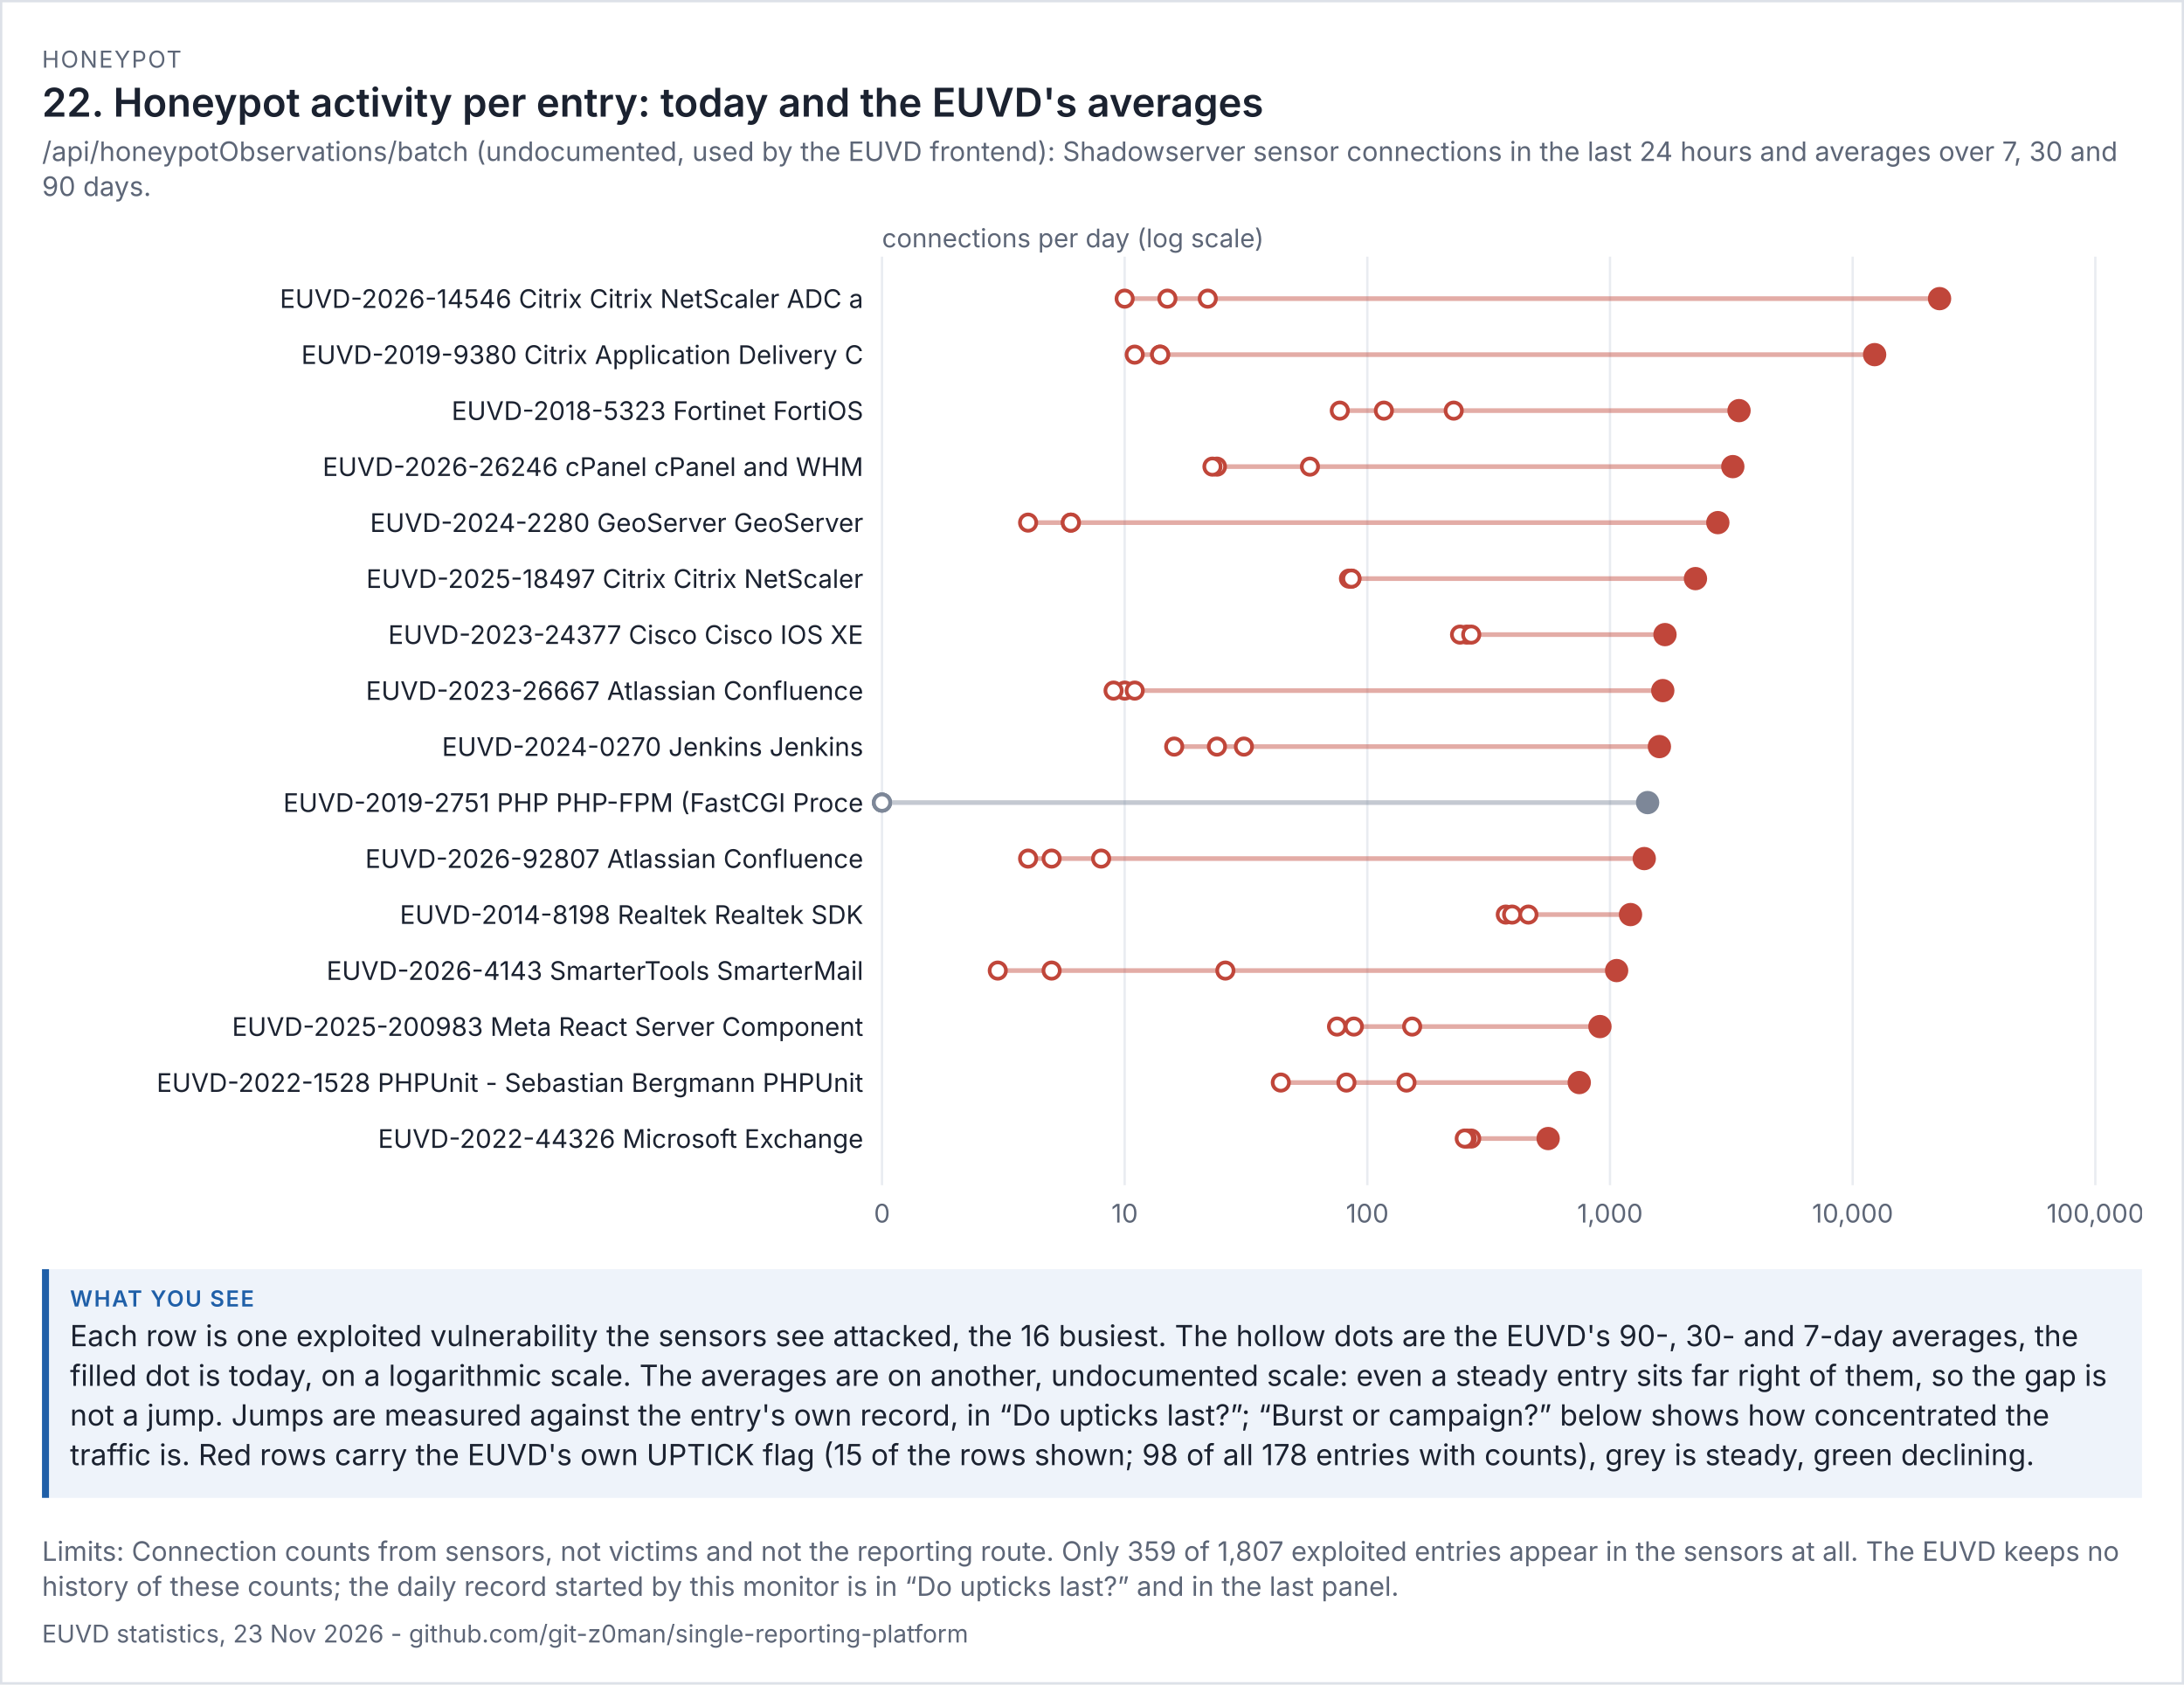
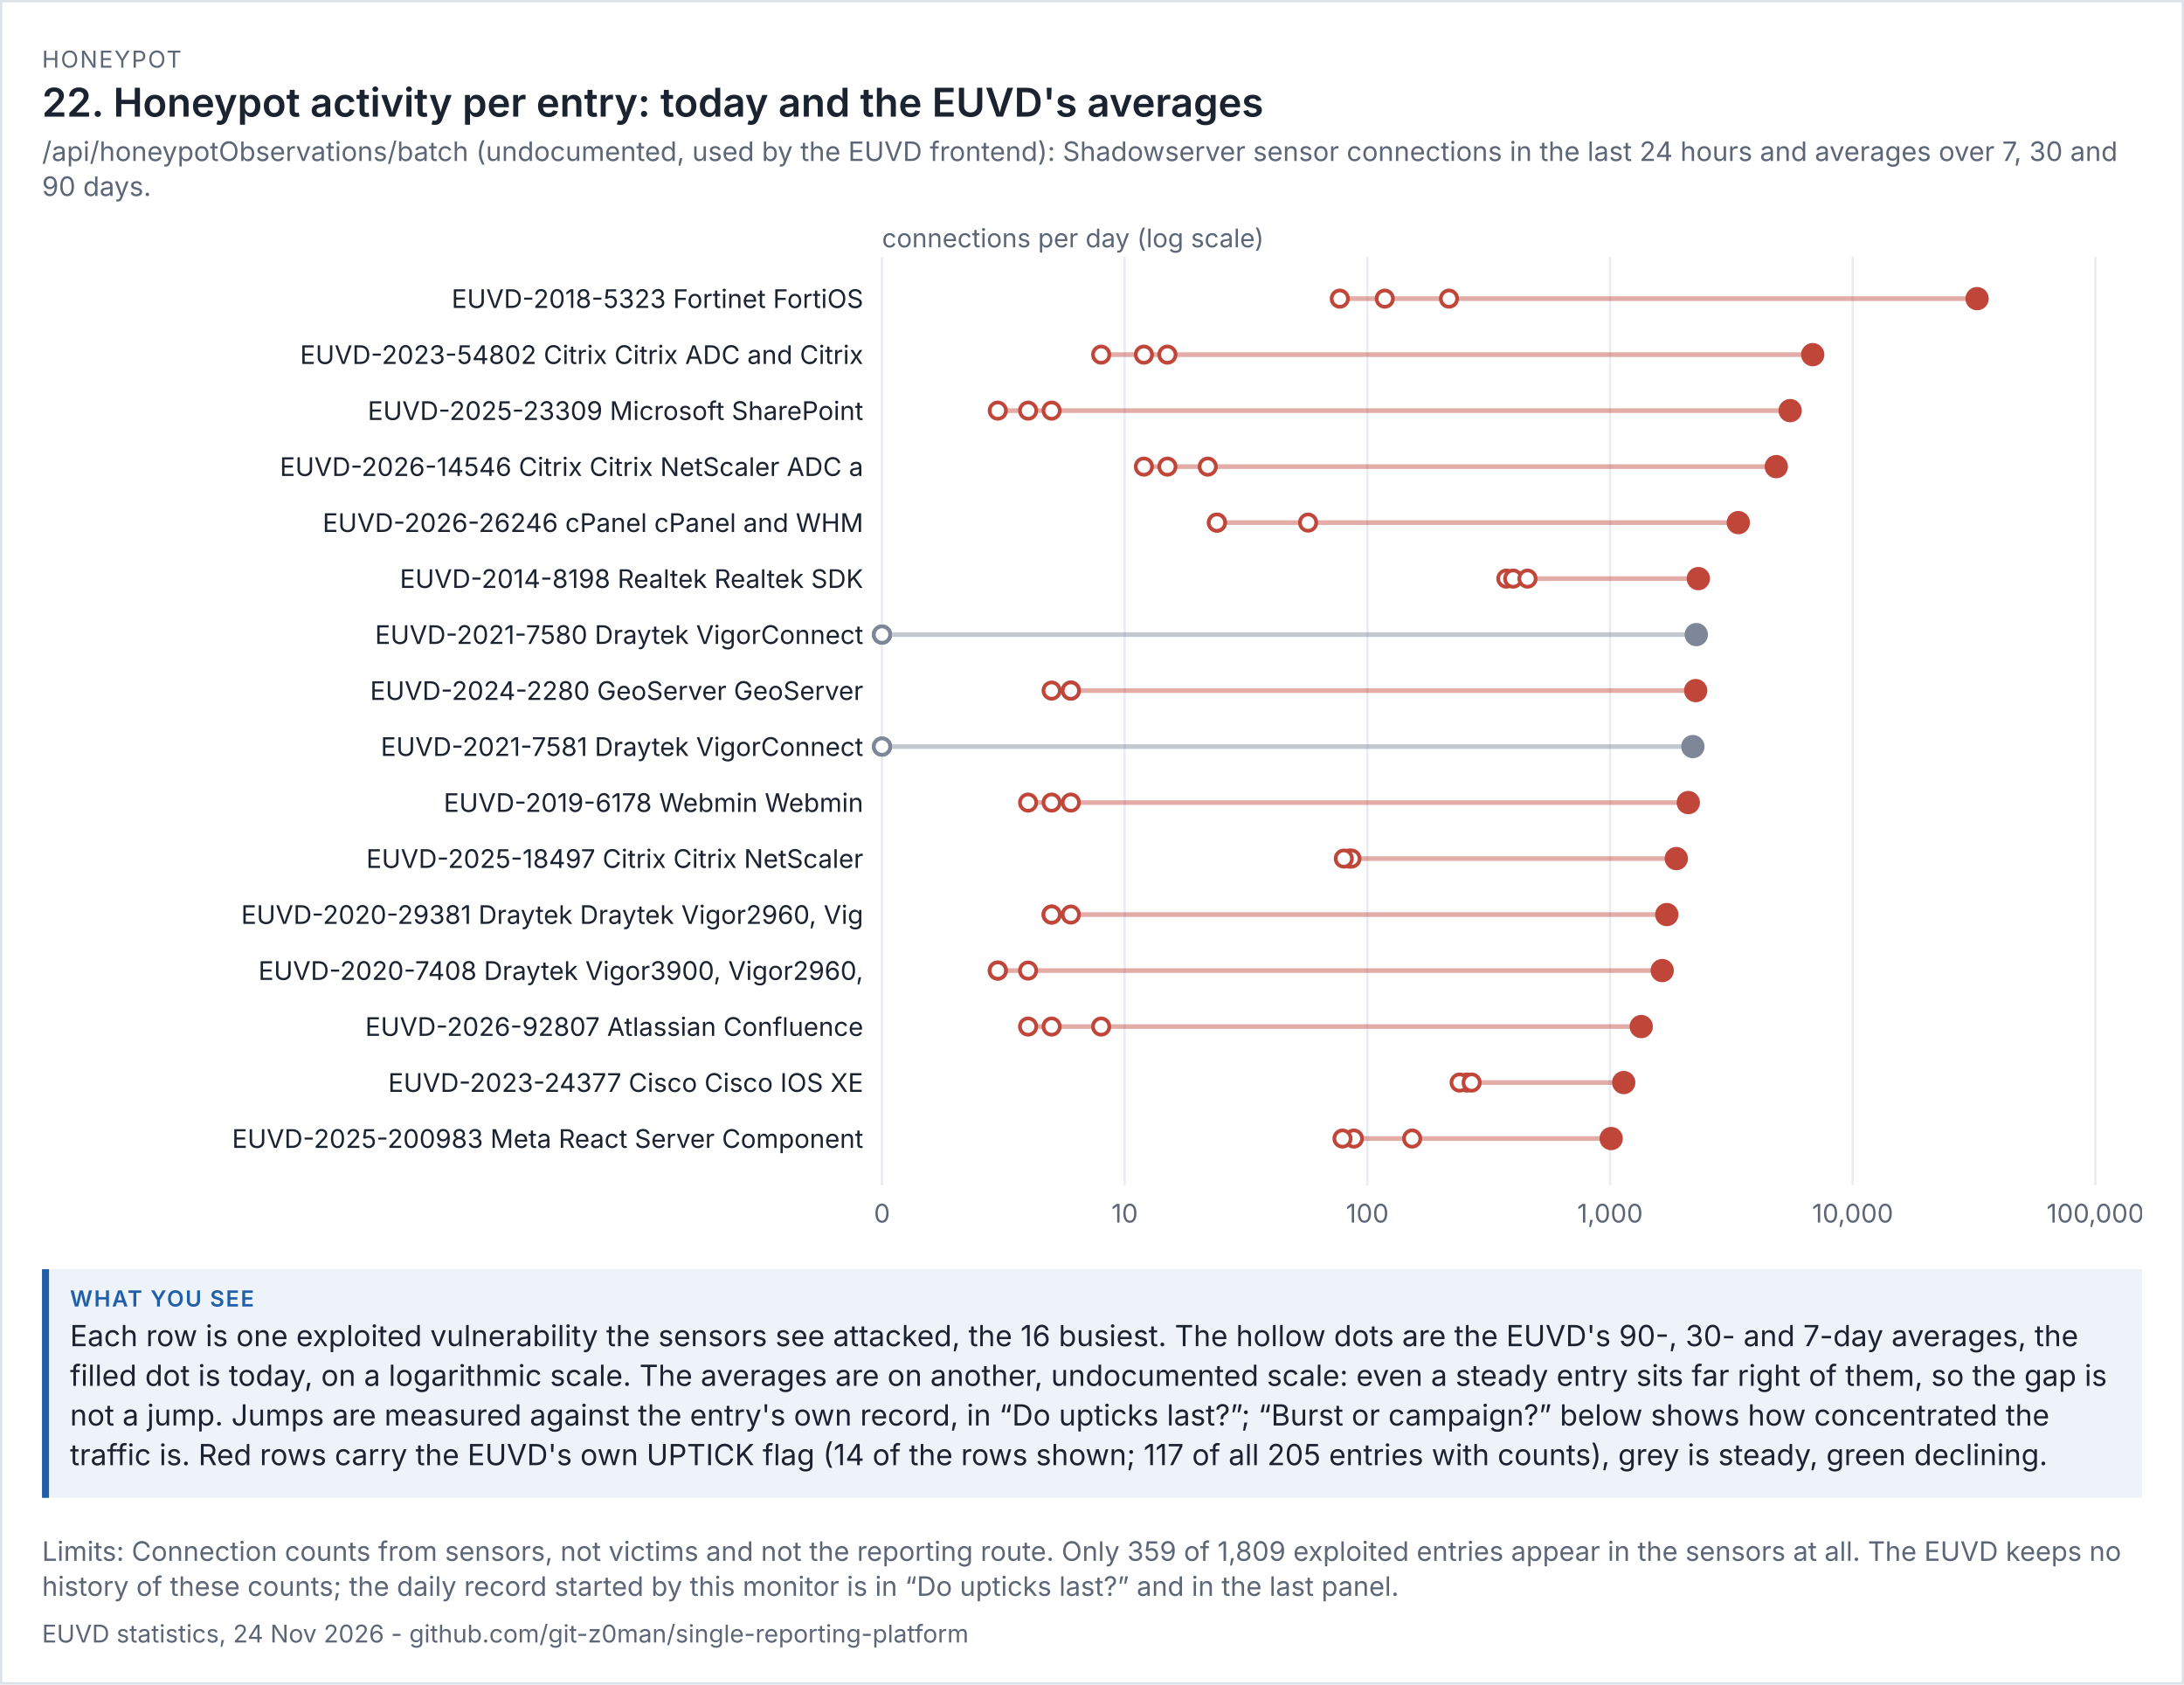
<svg xmlns="http://www.w3.org/2000/svg" viewBox="0 0 936 722" width="936" height="722" font-family="system-ui,-apple-system,'Segoe UI',sans-serif">
  <rect width="100%" height="100%" fill="#ffffff" />
  <rect x="0.5" y="0.5" width="935" height="721" fill="none" stroke="#dde1e8" />
  <text x="18" y="29" font-size="10" letter-spacing="0.6" fill="#5d6677">HONEYPOT</text>
  <text x="18" y="50" font-size="17" fill="#1b2230" font-weight="600">22. Honeypot activity per entry: today and the EUVD's averages</text>
  <text x="18" y="69" font-size="11.5" fill="#5d6677">/api/honeypotObservations/batch (undocumented, used by the EUVD frontend): Shadowserver sensor connections in the last 24 hours and averages over 7, 30 and</text>
  <text x="18" y="84" font-size="11.5" fill="#5d6677">90 days.</text>
  <g transform="translate(18,94) scale(1)" font-size="11">
    <svg viewBox="0 0 900 438" role="img" width="900" height="438">
      <g>
        <line x1="360" x2="360" y1="16" y2="414" stroke="rgb(233, 236, 241)" />
        <text x="360" y="430" text-anchor="middle" fill="rgb(93, 102, 119)">0</text>
        <line x1="464" x2="464" y1="16" y2="414" stroke="rgb(233, 236, 241)" />
        <text x="464" y="430" text-anchor="middle" fill="rgb(93, 102, 119)">10</text>
        <line x1="568" x2="568" y1="16" y2="414" stroke="rgb(233, 236, 241)" />
        <text x="568" y="430" text-anchor="middle" fill="rgb(93, 102, 119)">100</text>
        <line x1="672" x2="672" y1="16" y2="414" stroke="rgb(233, 236, 241)" />
        <text x="672" y="430" text-anchor="middle" fill="rgb(93, 102, 119)">1,000</text>
        <line x1="776" x2="776" y1="16" y2="414" stroke="rgb(233, 236, 241)" />
        <text x="776" y="430" text-anchor="middle" fill="rgb(93, 102, 119)">10,000</text>
        <line x1="880" x2="880" y1="16" y2="414" stroke="rgb(233, 236, 241)" />
        <text x="880" y="430" text-anchor="middle" fill="rgb(93, 102, 119)">100,000</text>
        <text x="360" y="12" fill="rgb(93, 102, 119)">connections per day (log scale)</text>
-         <text x="352" y="38" text-anchor="end" class="t" fill="rgb(27, 34, 48)">EUVD-2026-14546 Citrix Citrix NetScaler ADC a</text>
-         <line x1="464" x2="813.239" y1="34" y2="34" stroke="rgb(192, 70, 58)" stroke-width="2" opacity="0.45" />
-         <circle cx="499.612" cy="34" r="3.5" fill="rgb(255, 255, 255)" stroke="rgb(192, 70, 58)" stroke-width="1.6" />
-         <circle cx="482.313" cy="34" r="3.5" fill="rgb(255, 255, 255)" stroke="rgb(192, 70, 58)" stroke-width="1.6" />
-         <circle cx="464" cy="34" r="3.5" fill="rgb(255, 255, 255)" stroke="rgb(192, 70, 58)" stroke-width="1.6" />
-         <circle cx="813.239" cy="34" r="5" fill="rgb(192, 70, 58)" />
-         <text x="352" y="62" text-anchor="end" class="t" fill="rgb(27, 34, 48)">EUVD-2019-9380 Citrix Application Delivery C</text>
-         <line x1="468.305" x2="785.416" y1="58" y2="58" stroke="rgb(192, 70, 58)" stroke-width="2" opacity="0.45" />
-         <circle cx="479.197" cy="58" r="3.5" fill="rgb(255, 255, 255)" stroke="rgb(192, 70, 58)" stroke-width="1.6" />
-         <circle cx="479.197" cy="58" r="3.5" fill="rgb(255, 255, 255)" stroke="rgb(192, 70, 58)" stroke-width="1.6" />
-         <circle cx="468.305" cy="58" r="3.5" fill="rgb(255, 255, 255)" stroke="rgb(192, 70, 58)" stroke-width="1.6" />
-         <circle cx="785.416" cy="58" r="5" fill="rgb(192, 70, 58)" />
-         <text x="352" y="86" text-anchor="end" class="t" fill="rgb(27, 34, 48)">EUVD-2018-5323 Fortinet FortiOS</text>
-         <line x1="556.195" x2="727.3" y1="82" y2="82" stroke="rgb(192, 70, 58)" stroke-width="2" opacity="0.45" />
-         <circle cx="556.195" cy="82" r="3.5" fill="rgb(255, 255, 255)" stroke="rgb(192, 70, 58)" stroke-width="1.6" />
-         <circle cx="575.091" cy="82" r="3.5" fill="rgb(255, 255, 255)" stroke="rgb(192, 70, 58)" stroke-width="1.6" />
-         <circle cx="605.027" cy="82" r="3.5" fill="rgb(255, 255, 255)" stroke="rgb(192, 70, 58)" stroke-width="1.6" />
-         <circle cx="727.3" cy="82" r="5" fill="rgb(192, 70, 58)" />
-         <text x="352" y="110" text-anchor="end" class="t" fill="rgb(27, 34, 48)">EUVD-2026-26246 cPanel cPanel and WHM</text>
-         <line x1="501.62" x2="724.634" y1="106" y2="106" stroke="rgb(192, 70, 58)" stroke-width="2" opacity="0.45" />
-         <circle cx="543.397" cy="106" r="3.5" fill="rgb(255, 255, 255)" stroke="rgb(192, 70, 58)" stroke-width="1.6" />
-         <circle cx="503.542" cy="106" r="3.5" fill="rgb(255, 255, 255)" stroke="rgb(192, 70, 58)" stroke-width="1.6" />
-         <circle cx="501.62" cy="106" r="3.5" fill="rgb(255, 255, 255)" stroke="rgb(192, 70, 58)" stroke-width="1.6" />
-         <circle cx="724.634" cy="106" r="5" fill="rgb(192, 70, 58)" />
-         <text x="352" y="134" text-anchor="end" class="t" fill="rgb(27, 34, 48)">EUVD-2024-2280 GeoServer GeoServer</text>
-         <line x1="422.614" x2="718.213" y1="130" y2="130" stroke="rgb(192, 70, 58)" stroke-width="2" opacity="0.45" />
-         <circle cx="440.928" cy="130" r="3.5" fill="rgb(255, 255, 255)" stroke="rgb(192, 70, 58)" stroke-width="1.6" />
-         <circle cx="440.928" cy="130" r="3.5" fill="rgb(255, 255, 255)" stroke="rgb(192, 70, 58)" stroke-width="1.6" />
-         <circle cx="422.614" cy="130" r="3.5" fill="rgb(255, 255, 255)" stroke="rgb(192, 70, 58)" stroke-width="1.6" />
-         <circle cx="718.213" cy="130" r="5" fill="rgb(192, 70, 58)" />
-         <text x="352" y="158" text-anchor="end" class="t" fill="rgb(27, 34, 48)">EUVD-2025-18497 Citrix Citrix NetScaler</text>
-         <line x1="560.125" x2="708.627" y1="154" y2="154" stroke="rgb(192, 70, 58)" stroke-width="2" opacity="0.45" />
-         <circle cx="560.125" cy="154" r="3.5" fill="rgb(255, 255, 255)" stroke="rgb(192, 70, 58)" stroke-width="1.6" />
-         <circle cx="561.188" cy="154" r="3.5" fill="rgb(255, 255, 255)" stroke="rgb(192, 70, 58)" stroke-width="1.6" />
-         <circle cx="561.188" cy="154" r="3.5" fill="rgb(255, 255, 255)" stroke="rgb(192, 70, 58)" stroke-width="1.6" />
-         <circle cx="708.627" cy="154" r="5" fill="rgb(192, 70, 58)" />
-         <text x="352" y="182" text-anchor="end" class="t" fill="rgb(27, 34, 48)">EUVD-2023-24377 Cisco Cisco IOS XE</text>
-         <line x1="607.73" x2="695.566" y1="178" y2="178" stroke="rgb(192, 70, 58)" stroke-width="2" opacity="0.45" />
-         <circle cx="610.633" cy="178" r="3.5" fill="rgb(255, 255, 255)" stroke="rgb(192, 70, 58)" stroke-width="1.6" />
-         <circle cx="607.73" cy="178" r="3.5" fill="rgb(255, 255, 255)" stroke="rgb(192, 70, 58)" stroke-width="1.6" />
-         <circle cx="612.526" cy="178" r="3.5" fill="rgb(255, 255, 255)" stroke="rgb(192, 70, 58)" stroke-width="1.6" />
-         <circle cx="695.566" cy="178" r="5" fill="rgb(192, 70, 58)" />
-         <text x="352" y="206" text-anchor="end" class="t" fill="rgb(27, 34, 48)">EUVD-2023-26667 Atlassian Confluence</text>
-         <line x1="459.241" x2="694.618" y1="202" y2="202" stroke="rgb(192, 70, 58)" stroke-width="2" opacity="0.45" />
-         <circle cx="464" cy="202" r="3.5" fill="rgb(255, 255, 255)" stroke="rgb(192, 70, 58)" stroke-width="1.6" />
-         <circle cx="459.241" cy="202" r="3.5" fill="rgb(255, 255, 255)" stroke="rgb(192, 70, 58)" stroke-width="1.6" />
-         <circle cx="468.305" cy="202" r="3.5" fill="rgb(255, 255, 255)" stroke="rgb(192, 70, 58)" stroke-width="1.6" />
-         <circle cx="694.618" cy="202" r="5" fill="rgb(192, 70, 58)" />
-         <text x="352" y="230" text-anchor="end" class="t" fill="rgb(27, 34, 48)">EUVD-2024-0270 Jenkins Jenkins</text>
-         <line x1="485.228" x2="693.172" y1="226" y2="226" stroke="rgb(192, 70, 58)" stroke-width="2" opacity="0.45" />
-         <circle cx="485.228" cy="226" r="3.5" fill="rgb(255, 255, 255)" stroke="rgb(192, 70, 58)" stroke-width="1.6" />
-         <circle cx="515.102" cy="226" r="3.5" fill="rgb(255, 255, 255)" stroke="rgb(192, 70, 58)" stroke-width="1.6" />
-         <circle cx="503.542" cy="226" r="3.5" fill="rgb(255, 255, 255)" stroke="rgb(192, 70, 58)" stroke-width="1.6" />
-         <circle cx="693.172" cy="226" r="5" fill="rgb(192, 70, 58)" />
-         <text x="352" y="254" text-anchor="end" class="t" fill="rgb(27, 34, 48)">EUVD-2019-2751 PHP PHP-FPM (FastCGI Proce</text>
-         <line x1="360" x2="688.123" y1="250" y2="250" stroke="rgb(125, 135, 152)" stroke-width="2" opacity="0.45" />
-         <circle cx="360" cy="250" r="3.5" fill="rgb(255, 255, 255)" stroke="rgb(125, 135, 152)" stroke-width="1.6" />
-         <circle cx="360" cy="250" r="3.5" fill="rgb(255, 255, 255)" stroke="rgb(125, 135, 152)" stroke-width="1.6" />
-         <circle cx="360" cy="250" r="3.5" fill="rgb(255, 255, 255)" stroke="rgb(125, 135, 152)" stroke-width="1.6" />
-         <circle cx="688.123" cy="250" r="5" fill="rgb(125, 135, 152)" />
-         <text x="352" y="278" text-anchor="end" class="t" fill="rgb(27, 34, 48)">EUVD-2026-92807 Atlassian Confluence</text>
-         <line x1="422.614" x2="686.678" y1="274" y2="274" stroke="rgb(192, 70, 58)" stroke-width="2" opacity="0.45" />
-         <circle cx="422.614" cy="274" r="3.5" fill="rgb(255, 255, 255)" stroke="rgb(192, 70, 58)" stroke-width="1.6" />
-         <circle cx="453.921" cy="274" r="3.5" fill="rgb(255, 255, 255)" stroke="rgb(192, 70, 58)" stroke-width="1.6" />
-         <circle cx="432.693" cy="274" r="3.5" fill="rgb(255, 255, 255)" stroke="rgb(192, 70, 58)" stroke-width="1.6" />
-         <circle cx="686.678" cy="274" r="5" fill="rgb(192, 70, 58)" />
-         <text x="352" y="302" text-anchor="end" class="t" fill="rgb(27, 34, 48)">EUVD-2014-8198 Realtek Realtek SDK</text>
-         <line x1="627.336" x2="680.796" y1="298" y2="298" stroke="rgb(192, 70, 58)" stroke-width="2" opacity="0.45" />
-         <circle cx="627.336" cy="298" r="3.5" fill="rgb(255, 255, 255)" stroke="rgb(192, 70, 58)" stroke-width="1.6" />
-         <circle cx="630.046" cy="298" r="3.5" fill="rgb(255, 255, 255)" stroke="rgb(192, 70, 58)" stroke-width="1.6" />
-         <circle cx="637.025" cy="298" r="3.5" fill="rgb(255, 255, 255)" stroke="rgb(192, 70, 58)" stroke-width="1.6" />
-         <circle cx="680.796" cy="298" r="5" fill="rgb(192, 70, 58)" />
-         <text x="352" y="326" text-anchor="end" class="t" fill="rgb(27, 34, 48)">EUVD-2026-4143 SmarterTools SmarterMail</text>
-         <line x1="409.621" x2="674.844" y1="322" y2="322" stroke="rgb(192, 70, 58)" stroke-width="2" opacity="0.45" />
-         <circle cx="507.157" cy="322" r="3.5" fill="rgb(255, 255, 255)" stroke="rgb(192, 70, 58)" stroke-width="1.6" />
+         <text x="352" y="38" text-anchor="end" class="t" fill="rgb(27, 34, 48)">EUVD-2018-5323 Fortinet FortiOS</text>
+         <line x1="556.195" x2="829.323" y1="34" y2="34" stroke="rgb(192, 70, 58)" stroke-width="2" opacity="0.45" />
+         <circle cx="556.195" cy="34" r="3.5" fill="rgb(255, 255, 255)" stroke="rgb(192, 70, 58)" stroke-width="1.6" />
+         <circle cx="575.476" cy="34" r="3.5" fill="rgb(255, 255, 255)" stroke="rgb(192, 70, 58)" stroke-width="1.6" />
+         <circle cx="602.992" cy="34" r="3.5" fill="rgb(255, 255, 255)" stroke="rgb(192, 70, 58)" stroke-width="1.6" />
+         <circle cx="829.323" cy="34" r="5" fill="rgb(192, 70, 58)" />
+         <text x="352" y="62" text-anchor="end" class="t" fill="rgb(27, 34, 48)">EUVD-2023-54802 Citrix Citrix ADC and Citrix </text>
+         <line x1="453.921" x2="758.879" y1="58" y2="58" stroke="rgb(192, 70, 58)" stroke-width="2" opacity="0.45" />
+         <circle cx="482.313" cy="58" r="3.5" fill="rgb(255, 255, 255)" stroke="rgb(192, 70, 58)" stroke-width="1.6" />
+         <circle cx="472.235" cy="58" r="3.5" fill="rgb(255, 255, 255)" stroke="rgb(192, 70, 58)" stroke-width="1.6" />
+         <circle cx="453.921" cy="58" r="3.5" fill="rgb(255, 255, 255)" stroke="rgb(192, 70, 58)" stroke-width="1.6" />
+         <circle cx="758.879" cy="58" r="5" fill="rgb(192, 70, 58)" />
+         <text x="352" y="86" text-anchor="end" class="t" fill="rgb(27, 34, 48)">EUVD-2025-23309 Microsoft SharePoint</text>
+         <line x1="409.621" x2="749.211" y1="82" y2="82" stroke="rgb(192, 70, 58)" stroke-width="2" opacity="0.45" />
+         <circle cx="409.621" cy="82" r="3.5" fill="rgb(255, 255, 255)" stroke="rgb(192, 70, 58)" stroke-width="1.6" />
+         <circle cx="432.693" cy="82" r="3.5" fill="rgb(255, 255, 255)" stroke="rgb(192, 70, 58)" stroke-width="1.6" />
+         <circle cx="422.614" cy="82" r="3.5" fill="rgb(255, 255, 255)" stroke="rgb(192, 70, 58)" stroke-width="1.6" />
+         <circle cx="749.211" cy="82" r="5" fill="rgb(192, 70, 58)" />
+         <text x="352" y="110" text-anchor="end" class="t" fill="rgb(27, 34, 48)">EUVD-2026-14546 Citrix Citrix NetScaler ADC a</text>
+         <line x1="472.235" x2="743.261" y1="106" y2="106" stroke="rgb(192, 70, 58)" stroke-width="2" opacity="0.45" />
+         <circle cx="499.612" cy="106" r="3.5" fill="rgb(255, 255, 255)" stroke="rgb(192, 70, 58)" stroke-width="1.6" />
+         <circle cx="482.313" cy="106" r="3.5" fill="rgb(255, 255, 255)" stroke="rgb(192, 70, 58)" stroke-width="1.6" />
+         <circle cx="472.235" cy="106" r="3.5" fill="rgb(255, 255, 255)" stroke="rgb(192, 70, 58)" stroke-width="1.6" />
+         <circle cx="743.261" cy="106" r="5" fill="rgb(192, 70, 58)" />
+         <text x="352" y="134" text-anchor="end" class="t" fill="rgb(27, 34, 48)">EUVD-2026-26246 cPanel cPanel and WHM</text>
+         <line x1="503.542" x2="726.994" y1="130" y2="130" stroke="rgb(192, 70, 58)" stroke-width="2" opacity="0.45" />
+         <circle cx="542.611" cy="130" r="3.5" fill="rgb(255, 255, 255)" stroke="rgb(192, 70, 58)" stroke-width="1.6" />
+         <circle cx="503.542" cy="130" r="3.5" fill="rgb(255, 255, 255)" stroke="rgb(192, 70, 58)" stroke-width="1.6" />
+         <circle cx="503.542" cy="130" r="3.5" fill="rgb(255, 255, 255)" stroke="rgb(192, 70, 58)" stroke-width="1.6" />
+         <circle cx="726.994" cy="130" r="5" fill="rgb(192, 70, 58)" />
+         <text x="352" y="158" text-anchor="end" class="t" fill="rgb(27, 34, 48)">EUVD-2014-8198 Realtek Realtek SDK</text>
+         <line x1="627.579" x2="709.855" y1="154" y2="154" stroke="rgb(192, 70, 58)" stroke-width="2" opacity="0.45" />
+         <circle cx="627.579" cy="154" r="3.5" fill="rgb(255, 255, 255)" stroke="rgb(192, 70, 58)" stroke-width="1.6" />
+         <circle cx="630.501" cy="154" r="3.5" fill="rgb(255, 255, 255)" stroke="rgb(192, 70, 58)" stroke-width="1.6" />
+         <circle cx="636.631" cy="154" r="3.5" fill="rgb(255, 255, 255)" stroke="rgb(192, 70, 58)" stroke-width="1.6" />
+         <circle cx="709.855" cy="154" r="5" fill="rgb(192, 70, 58)" />
+         <text x="352" y="182" text-anchor="end" class="t" fill="rgb(27, 34, 48)">EUVD-2021-7580 Draytek VigorConnect</text>
+         <line x1="360" x2="708.987" y1="178" y2="178" stroke="rgb(125, 135, 152)" stroke-width="2" opacity="0.45" />
+         <circle cx="360" cy="178" r="3.5" fill="rgb(255, 255, 255)" stroke="rgb(125, 135, 152)" stroke-width="1.6" />
+         <circle cx="360" cy="178" r="3.5" fill="rgb(255, 255, 255)" stroke="rgb(125, 135, 152)" stroke-width="1.6" />
+         <circle cx="360" cy="178" r="3.5" fill="rgb(255, 255, 255)" stroke="rgb(125, 135, 152)" stroke-width="1.6" />
+         <circle cx="708.987" cy="178" r="5" fill="rgb(125, 135, 152)" />
+         <text x="352" y="206" text-anchor="end" class="t" fill="rgb(27, 34, 48)">EUVD-2024-2280 GeoServer GeoServer</text>
+         <line x1="432.693" x2="708.727" y1="202" y2="202" stroke="rgb(192, 70, 58)" stroke-width="2" opacity="0.45" />
+         <circle cx="440.928" cy="202" r="3.5" fill="rgb(255, 255, 255)" stroke="rgb(192, 70, 58)" stroke-width="1.6" />
+         <circle cx="440.928" cy="202" r="3.5" fill="rgb(255, 255, 255)" stroke="rgb(192, 70, 58)" stroke-width="1.6" />
+         <circle cx="432.693" cy="202" r="3.5" fill="rgb(255, 255, 255)" stroke="rgb(192, 70, 58)" stroke-width="1.6" />
+         <circle cx="708.727" cy="202" r="5" fill="rgb(192, 70, 58)" />
+         <text x="352" y="230" text-anchor="end" class="t" fill="rgb(27, 34, 48)">EUVD-2021-7581 Draytek VigorConnect</text>
+         <line x1="360" x2="707.509" y1="226" y2="226" stroke="rgb(125, 135, 152)" stroke-width="2" opacity="0.45" />
+         <circle cx="360" cy="226" r="3.5" fill="rgb(255, 255, 255)" stroke="rgb(125, 135, 152)" stroke-width="1.6" />
+         <circle cx="360" cy="226" r="3.5" fill="rgb(255, 255, 255)" stroke="rgb(125, 135, 152)" stroke-width="1.6" />
+         <circle cx="360" cy="226" r="3.5" fill="rgb(255, 255, 255)" stroke="rgb(125, 135, 152)" stroke-width="1.6" />
+         <circle cx="707.509" cy="226" r="5" fill="rgb(125, 135, 152)" />
+         <text x="352" y="254" text-anchor="end" class="t" fill="rgb(27, 34, 48)">EUVD-2019-6178 Webmin Webmin</text>
+         <line x1="422.614" x2="705.554" y1="250" y2="250" stroke="rgb(192, 70, 58)" stroke-width="2" opacity="0.45" />
+         <circle cx="432.693" cy="250" r="3.5" fill="rgb(255, 255, 255)" stroke="rgb(192, 70, 58)" stroke-width="1.6" />
+         <circle cx="422.614" cy="250" r="3.5" fill="rgb(255, 255, 255)" stroke="rgb(192, 70, 58)" stroke-width="1.6" />
+         <circle cx="440.928" cy="250" r="3.5" fill="rgb(255, 255, 255)" stroke="rgb(192, 70, 58)" stroke-width="1.6" />
+         <circle cx="705.554" cy="250" r="5" fill="rgb(192, 70, 58)" />
+         <text x="352" y="278" text-anchor="end" class="t" fill="rgb(27, 34, 48)">EUVD-2025-18497 Citrix Citrix NetScaler</text>
+         <line x1="557.921" x2="700.416" y1="274" y2="274" stroke="rgb(192, 70, 58)" stroke-width="2" opacity="0.45" />
+         <circle cx="560.125" cy="274" r="3.5" fill="rgb(255, 255, 255)" stroke="rgb(192, 70, 58)" stroke-width="1.6" />
+         <circle cx="561.188" cy="274" r="3.5" fill="rgb(255, 255, 255)" stroke="rgb(192, 70, 58)" stroke-width="1.6" />
+         <circle cx="557.921" cy="274" r="3.5" fill="rgb(255, 255, 255)" stroke="rgb(192, 70, 58)" stroke-width="1.6" />
+         <circle cx="700.416" cy="274" r="5" fill="rgb(192, 70, 58)" />
+         <text x="352" y="302" text-anchor="end" class="t" fill="rgb(27, 34, 48)">EUVD-2020-29381 Draytek Draytek Vigor2960, Vig</text>
+         <line x1="432.693" x2="696.337" y1="298" y2="298" stroke="rgb(192, 70, 58)" stroke-width="2" opacity="0.45" />
+         <circle cx="432.693" cy="298" r="3.5" fill="rgb(255, 255, 255)" stroke="rgb(192, 70, 58)" stroke-width="1.6" />
+         <circle cx="440.928" cy="298" r="3.5" fill="rgb(255, 255, 255)" stroke="rgb(192, 70, 58)" stroke-width="1.6" />
+         <circle cx="432.693" cy="298" r="3.5" fill="rgb(255, 255, 255)" stroke="rgb(192, 70, 58)" stroke-width="1.6" />
+         <circle cx="696.337" cy="298" r="5" fill="rgb(192, 70, 58)" />
+         <text x="352" y="326" text-anchor="end" class="t" fill="rgb(27, 34, 48)">EUVD-2020-7408 Draytek Vigor3900, Vigor2960, </text>
+         <line x1="409.621" x2="694.371" y1="322" y2="322" stroke="rgb(192, 70, 58)" stroke-width="2" opacity="0.45" />
+         <circle cx="422.614" cy="322" r="3.5" fill="rgb(255, 255, 255)" stroke="rgb(192, 70, 58)" stroke-width="1.6" />
        <circle cx="409.621" cy="322" r="3.5" fill="rgb(255, 255, 255)" stroke="rgb(192, 70, 58)" stroke-width="1.6" />
-         <circle cx="432.693" cy="322" r="3.5" fill="rgb(255, 255, 255)" stroke="rgb(192, 70, 58)" stroke-width="1.6" />
-         <circle cx="674.844" cy="322" r="5" fill="rgb(192, 70, 58)" />
-         <text x="352" y="350" text-anchor="end" class="t" fill="rgb(27, 34, 48)">EUVD-2025-200983 Meta React Server Component</text>
-         <line x1="555.006" x2="667.691" y1="346" y2="346" stroke="rgb(192, 70, 58)" stroke-width="2" opacity="0.45" />
-         <circle cx="587.208" cy="346" r="3.5" fill="rgb(255, 255, 255)" stroke="rgb(192, 70, 58)" stroke-width="1.6" />
-         <circle cx="562.226" cy="346" r="3.5" fill="rgb(255, 255, 255)" stroke="rgb(192, 70, 58)" stroke-width="1.6" />
-         <circle cx="555.006" cy="346" r="3.5" fill="rgb(255, 255, 255)" stroke="rgb(192, 70, 58)" stroke-width="1.6" />
-         <circle cx="667.691" cy="346" r="5" fill="rgb(192, 70, 58)" />
-         <text x="352" y="374" text-anchor="end" class="t" fill="rgb(27, 34, 48)">EUVD-2022-1528 PHPUnit - Sebastian Bergmann PHPUnit</text>
-         <line x1="530.919" x2="658.825" y1="370" y2="370" stroke="rgb(192, 70, 58)" stroke-width="2" opacity="0.45" />
-         <circle cx="584.782" cy="370" r="3.5" fill="rgb(255, 255, 255)" stroke="rgb(192, 70, 58)" stroke-width="1.6" />
-         <circle cx="559.037" cy="370" r="3.5" fill="rgb(255, 255, 255)" stroke="rgb(192, 70, 58)" stroke-width="1.6" />
-         <circle cx="530.919" cy="370" r="3.5" fill="rgb(255, 255, 255)" stroke="rgb(192, 70, 58)" stroke-width="1.6" />
-         <circle cx="658.825" cy="370" r="5" fill="rgb(192, 70, 58)" />
-         <text x="352" y="398" text-anchor="end" class="t" fill="rgb(27, 34, 48)">EUVD-2022-44326 Microsoft Exchange</text>
-         <line x1="609.746" x2="645.488" y1="394" y2="394" stroke="rgb(192, 70, 58)" stroke-width="2" opacity="0.45" />
-         <circle cx="612.526" cy="394" r="3.5" fill="rgb(255, 255, 255)" stroke="rgb(192, 70, 58)" stroke-width="1.6" />
-         <circle cx="610.633" cy="394" r="3.5" fill="rgb(255, 255, 255)" stroke="rgb(192, 70, 58)" stroke-width="1.6" />
-         <circle cx="609.746" cy="394" r="3.5" fill="rgb(255, 255, 255)" stroke="rgb(192, 70, 58)" stroke-width="1.6" />
-         <circle cx="645.488" cy="394" r="5" fill="rgb(192, 70, 58)" />
+         <circle cx="409.621" cy="322" r="3.5" fill="rgb(255, 255, 255)" stroke="rgb(192, 70, 58)" stroke-width="1.6" />
+         <circle cx="694.371" cy="322" r="5" fill="rgb(192, 70, 58)" />
+         <text x="352" y="350" text-anchor="end" class="t" fill="rgb(27, 34, 48)">EUVD-2026-92807 Atlassian Confluence</text>
+         <line x1="422.614" x2="685.387" y1="346" y2="346" stroke="rgb(192, 70, 58)" stroke-width="2" opacity="0.45" />
+         <circle cx="422.614" cy="346" r="3.5" fill="rgb(255, 255, 255)" stroke="rgb(192, 70, 58)" stroke-width="1.6" />
+         <circle cx="453.921" cy="346" r="3.5" fill="rgb(255, 255, 255)" stroke="rgb(192, 70, 58)" stroke-width="1.6" />
+         <circle cx="432.693" cy="346" r="3.5" fill="rgb(255, 255, 255)" stroke="rgb(192, 70, 58)" stroke-width="1.6" />
+         <circle cx="685.387" cy="346" r="5" fill="rgb(192, 70, 58)" />
+         <text x="352" y="374" text-anchor="end" class="t" fill="rgb(27, 34, 48)">EUVD-2023-24377 Cisco Cisco IOS XE</text>
+         <line x1="607.542" x2="677.878" y1="370" y2="370" stroke="rgb(192, 70, 58)" stroke-width="2" opacity="0.45" />
+         <circle cx="610.633" cy="370" r="3.5" fill="rgb(255, 255, 255)" stroke="rgb(192, 70, 58)" stroke-width="1.6" />
+         <circle cx="607.542" cy="370" r="3.5" fill="rgb(255, 255, 255)" stroke="rgb(192, 70, 58)" stroke-width="1.6" />
+         <circle cx="612.694" cy="370" r="3.5" fill="rgb(255, 255, 255)" stroke="rgb(192, 70, 58)" stroke-width="1.6" />
+         <circle cx="677.878" cy="370" r="5" fill="rgb(192, 70, 58)" />
+         <text x="352" y="398" text-anchor="end" class="t" fill="rgb(27, 34, 48)">EUVD-2025-200983 Meta React Server Component</text>
+         <line x1="557.353" x2="672.494" y1="394" y2="394" stroke="rgb(192, 70, 58)" stroke-width="2" opacity="0.45" />
+         <circle cx="587.208" cy="394" r="3.5" fill="rgb(255, 255, 255)" stroke="rgb(192, 70, 58)" stroke-width="1.6" />
+         <circle cx="562.226" cy="394" r="3.5" fill="rgb(255, 255, 255)" stroke="rgb(192, 70, 58)" stroke-width="1.6" />
+         <circle cx="557.353" cy="394" r="3.5" fill="rgb(255, 255, 255)" stroke="rgb(192, 70, 58)" stroke-width="1.6" />
+         <circle cx="672.494" cy="394" r="5" fill="rgb(192, 70, 58)" />
      </g>
    </svg>
  </g>
  <rect x="18" y="544" width="900" height="98" fill="#eef3fa" />
  <rect x="18" y="544" width="3" height="98" fill="#1f5fa8" />
  <text x="30" y="560" font-size="9.5" letter-spacing="0.6" font-weight="600" fill="#1f5fa8">WHAT YOU SEE</text>
  <text x="30" y="577" font-size="12.5" fill="#1b2230">Each row is one exploited vulnerability the sensors see attacked, the 16 busiest. The hollow dots are the EUVD's 90-, 30- and 7-day averages, the</text>
  <text x="30" y="594" font-size="12.5" fill="#1b2230">filled dot is today, on a logarithmic scale. The averages are on another, undocumented scale: even a steady entry sits far right of them, so the gap is</text>
  <text x="30" y="611" font-size="12.5" fill="#1b2230">not a jump. Jumps are measured against the entry's own record, in “Do upticks last?”; “Burst or campaign?” below shows how concentrated the</text>
-   <text x="30" y="628" font-size="12.5" fill="#1b2230">traffic is. Red rows carry the EUVD's own UPTICK flag (15 of the rows shown; 98 of all 178 entries with counts), grey is steady, green declining.</text>
-   <text x="18" y="669" font-size="11.5" fill="#5d6677">Limits: Connection counts from sensors, not victims and not the reporting route. Only 359 of 1,807 exploited entries appear in the sensors at all. The EUVD keeps no</text>
+   <text x="30" y="628" font-size="12.5" fill="#1b2230">traffic is. Red rows carry the EUVD's own UPTICK flag (14 of the rows shown; 117 of all 205 entries with counts), grey is steady, green declining.</text>
+   <text x="18" y="669" font-size="11.5" fill="#5d6677">Limits: Connection counts from sensors, not victims and not the reporting route. Only 359 of 1,809 exploited entries appear in the sensors at all. The EUVD keeps no</text>
  <text x="18" y="684" font-size="11.5" fill="#5d6677">history of these counts; the daily record started by this monitor is in “Do upticks last?” and in the last panel.</text>
-   <text x="18" y="704" font-size="10.5" fill="#5d6677">EUVD statistics, 23 Nov 2026 - github.com/git-z0man/single-reporting-platform</text>
+   <text x="18" y="704" font-size="10.5" fill="#5d6677">EUVD statistics, 24 Nov 2026 - github.com/git-z0man/single-reporting-platform</text>
</svg>
